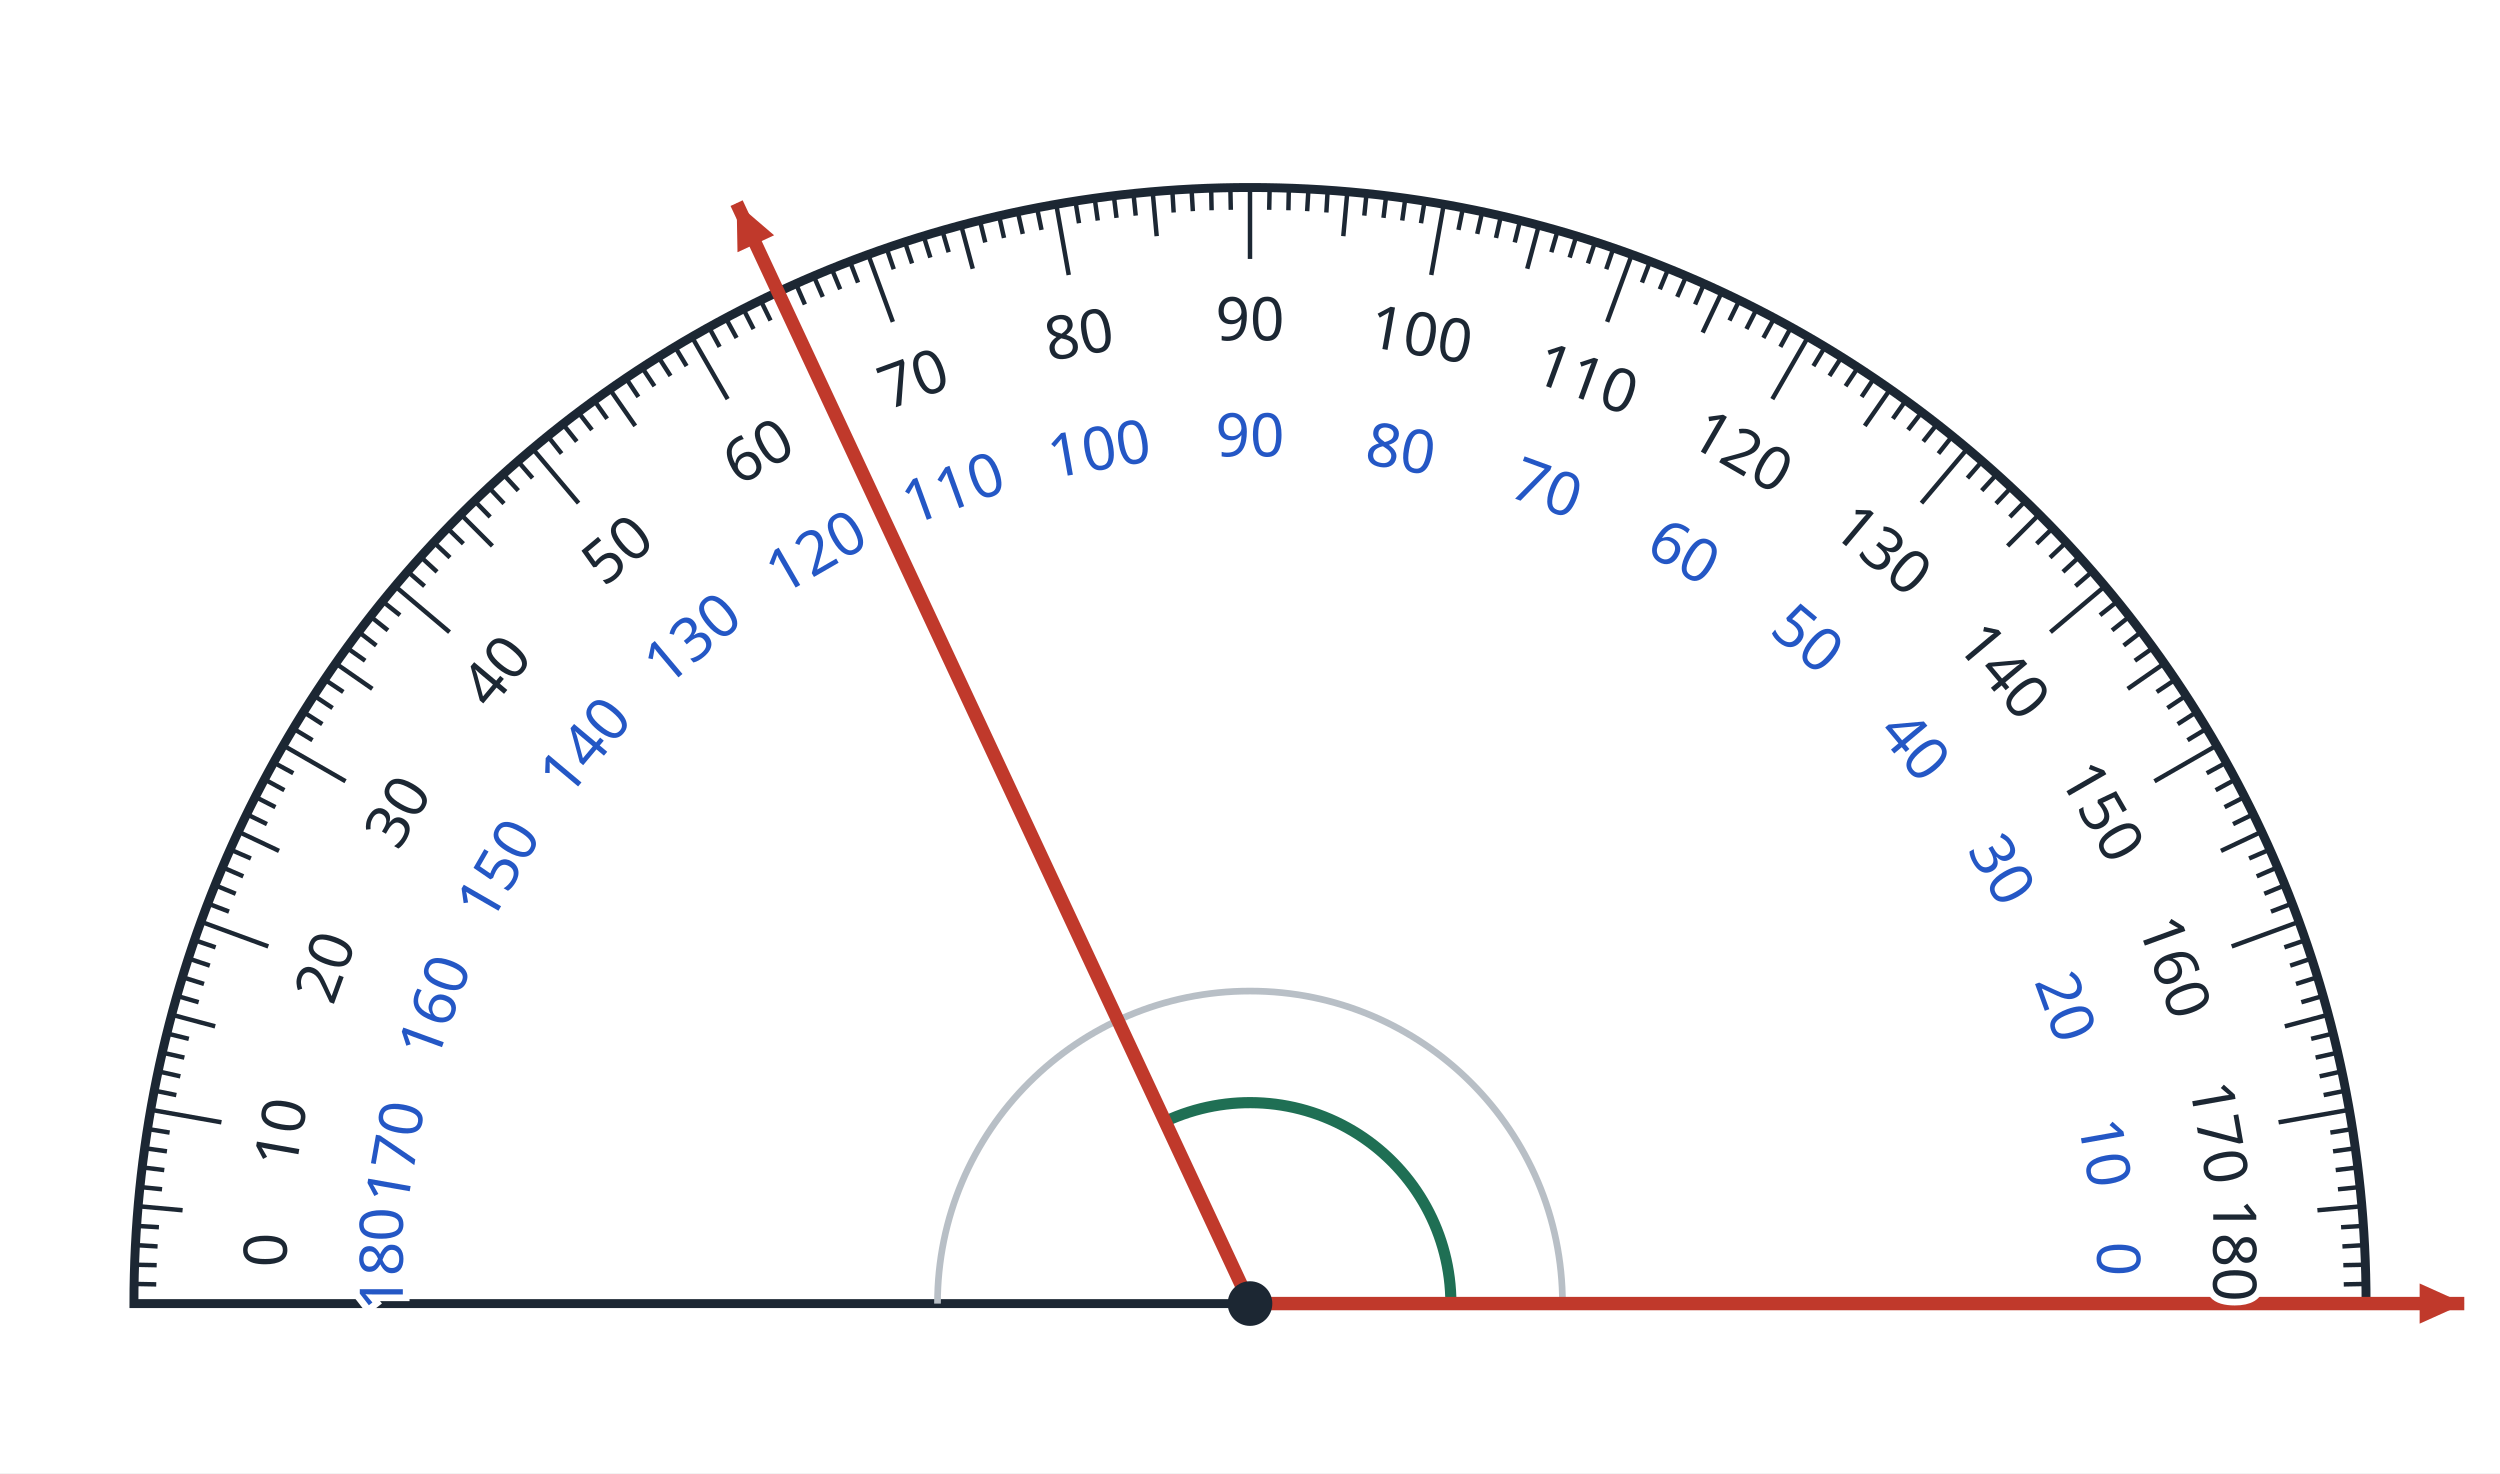
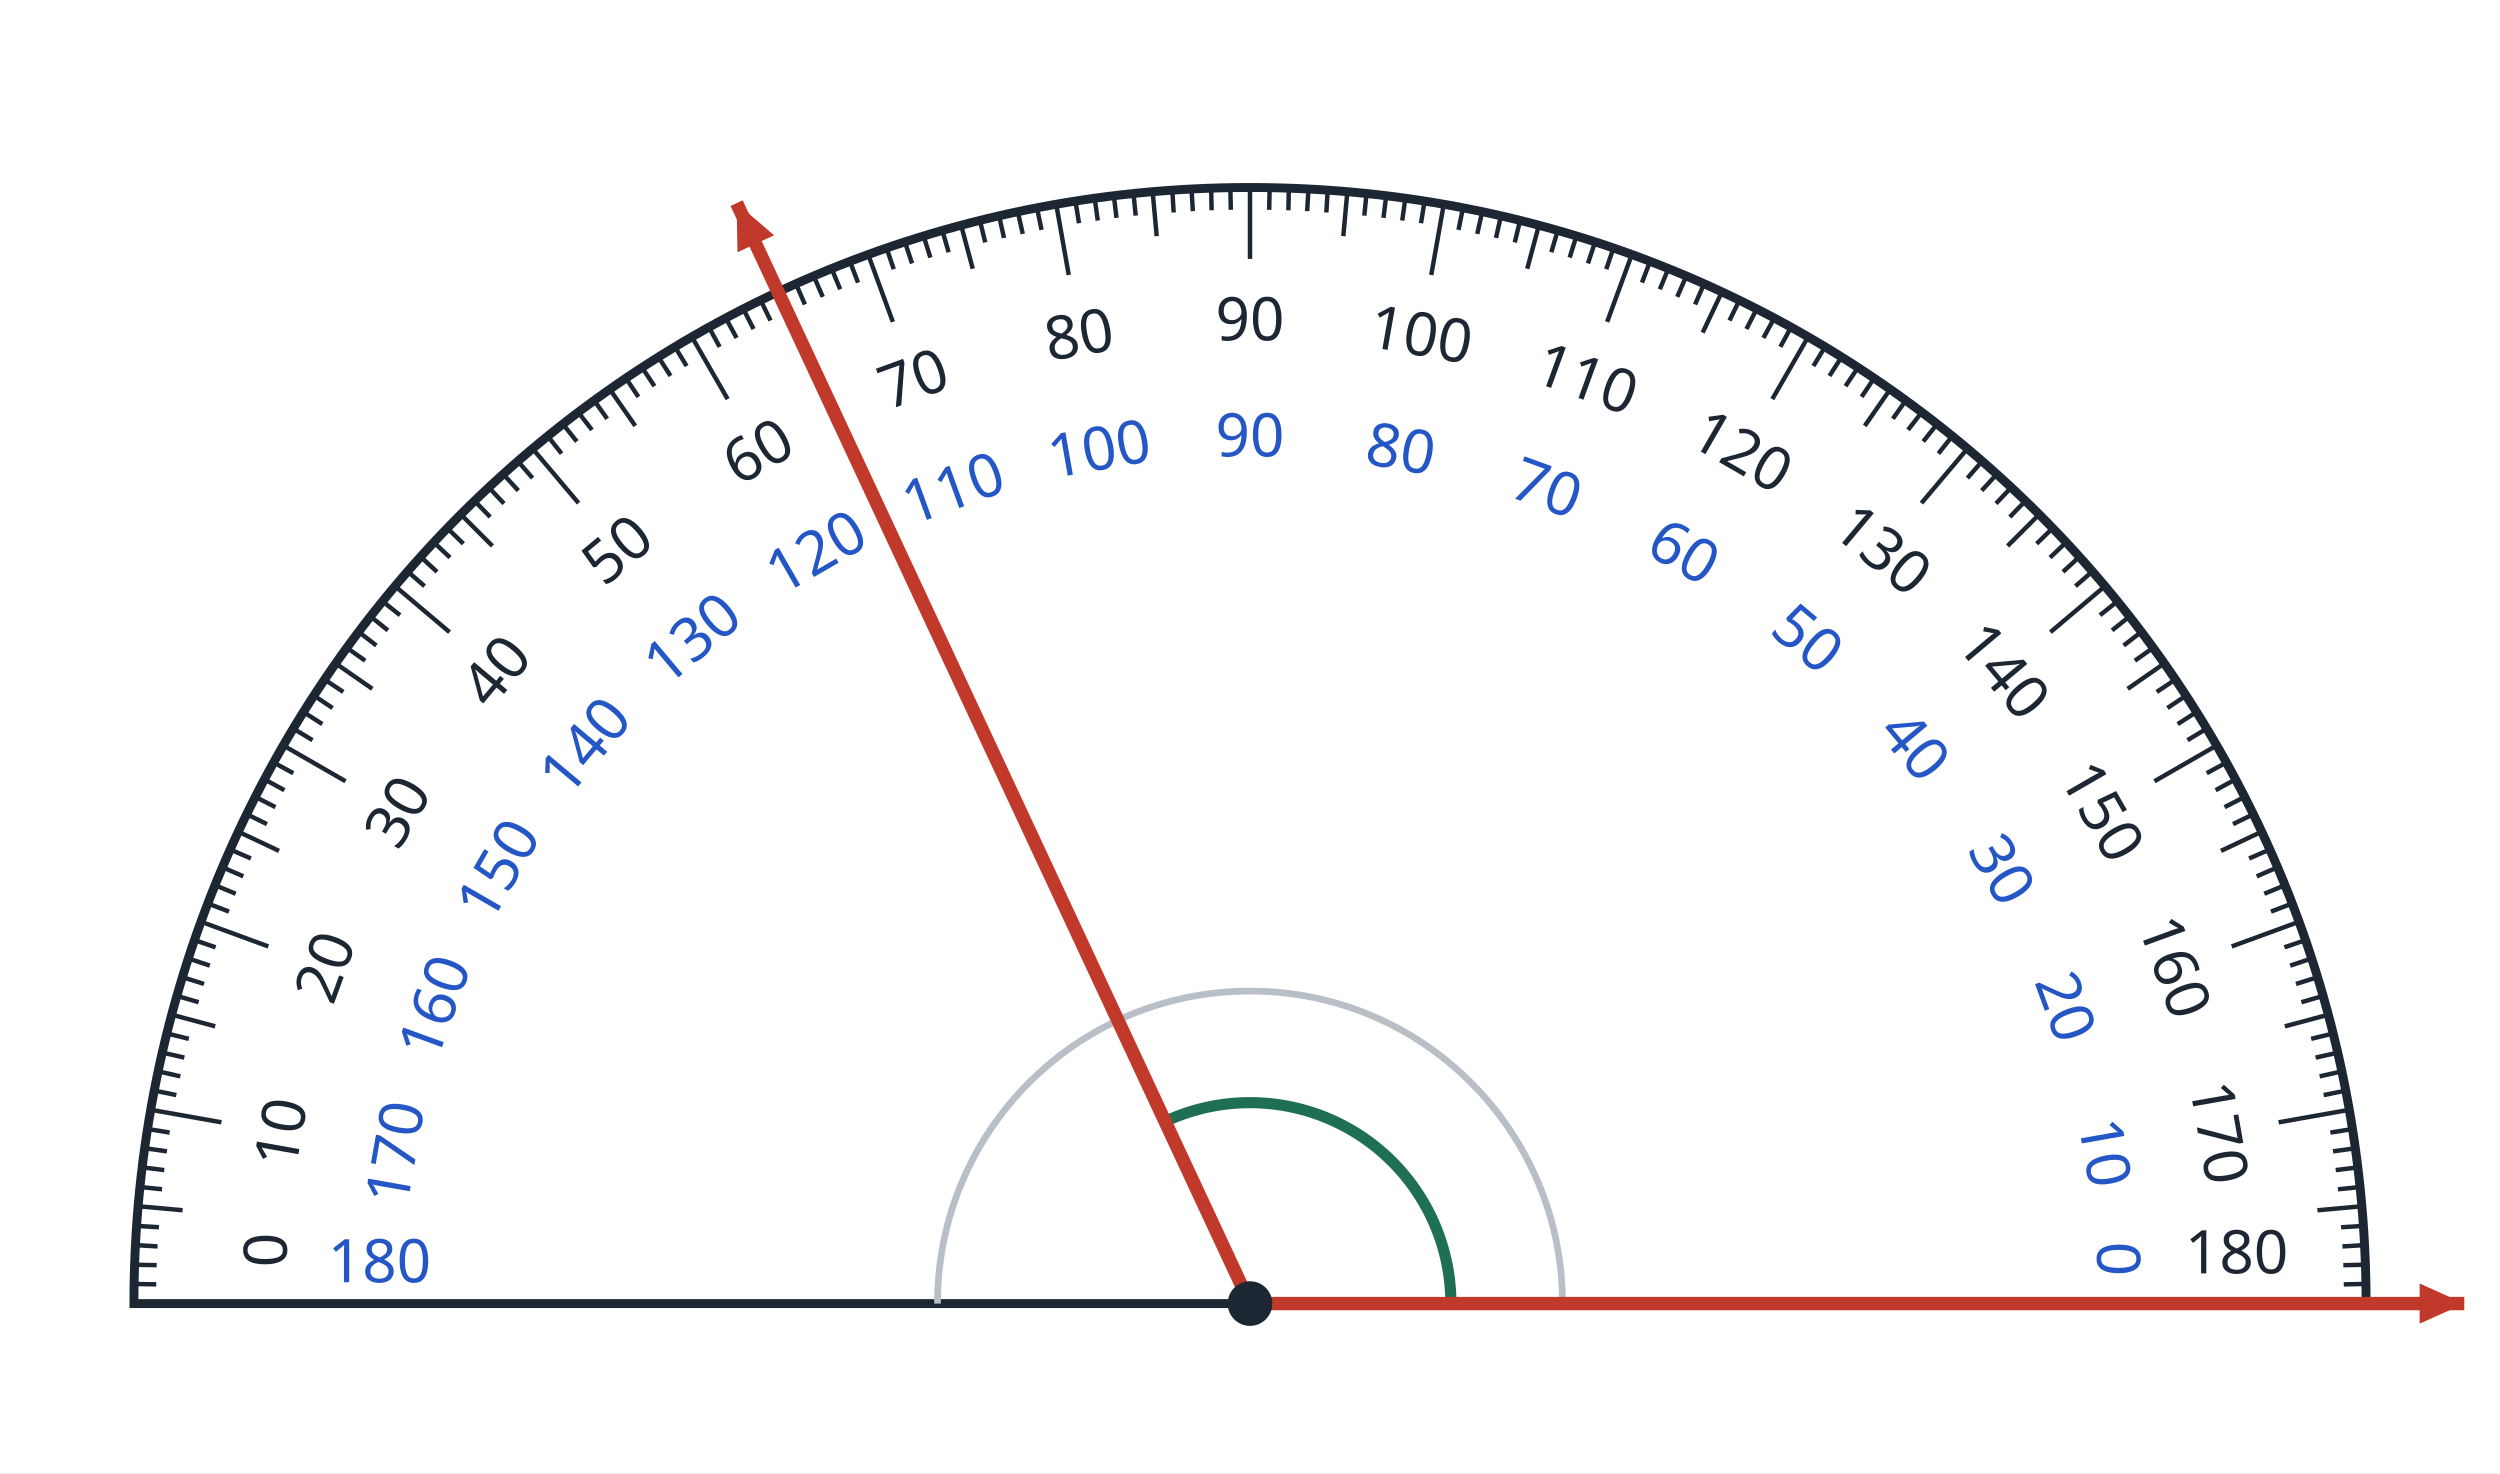
<svg xmlns="http://www.w3.org/2000/svg" viewBox="0 0 560 330" font-family="sans-serif" font-size="16">
  <rect x="0" y="0" width="560" height="330" fill="#ffffff" />
  <path d="M 30 292 A 250 250 0 0 1 530 292 Z" fill="none" stroke="#1c2733" stroke-width="2" />
  <path d="M 210 292 A 70 70 0 0 1 350 292" fill="none" stroke="#b8bfc6" stroke-width="1.5" />
  <path d="M530 292L514 292M530 287.6L525 287.7M529.8 283.3L524.9 283.4M529.7 278.9L524.7 279.2M529.4 274.6L524.4 274.9M529 270.2L519.1 271.1M528.6 265.9L523.7 266.4M528.1 261.5L523.2 262.1M527.6 257.2L522.6 257.9M526.9 252.9L522 253.7M526.2 248.6L510.4 251.4M525.4 244.3L520.5 245.3M524.5 240L519.6 241.1M523.6 235.8L518.7 236.9M522.6 231.5L517.7 232.7M521.5 227.3L511.8 229.9M520.3 223.1L515.5 224.5M519.1 218.9L514.3 220.4M517.8 214.7L513 216.3M516.4 210.6L511.7 212.2M514.9 206.5L499.9 212M513.4 202.4L508.7 204.2M511.8 198.3L507.2 200.2M510.1 194.3L505.5 196.3M508.4 190.3L503.8 192.3M506.6 186.3L497.5 190.6M504.7 182.4L500.2 184.6M502.8 178.5L498.3 180.8M500.7 174.6L496.3 177M498.7 170.8L494.3 173.2M496.5 167L482.6 175M494.3 163.2L490 165.8M492 159.5L487.8 162.2M489.7 155.8L485.5 158.6M487.3 152.2L483.1 155M484.8 148.6L476.6 154.3M482.3 145.1L478.2 148M479.7 141.5L475.7 144.6M477 138.1L473.1 141.2M474.3 134.7L470.4 137.8M471.5 131.3L459.3 141.6M468.7 128L464.9 131.3M465.8 124.7L462.1 128.1M462.8 121.5L459.2 124.9M459.8 118.3L456.2 121.8M456.8 115.2L449.7 122.3M453.7 112.2L450.2 115.8M450.5 109.2L447.1 112.8M447.3 106.2L443.9 109.9M444 103.3L440.7 107.1M440.7 100.5L430.4 112.7M437.3 97.7L434.2 101.6M433.9 95L430.8 98.9M430.5 92.3L427.4 96.3M426.9 89.7L424 93.8M423.4 87.2L417.7 95.4M419.8 84.7L417 88.9M416.2 82.3L413.4 86.5M412.5 80L409.8 84.2M408.8 77.7L406.2 82M405 75.5L397 89.4M401.2 73.3L398.8 77.7M397.4 71.3L395 75.7M393.5 69.2L391.2 73.7M389.6 67.3L387.4 71.8M385.7 65.4L381.4 74.5M381.7 63.6L379.7 68.2M377.7 61.9L375.7 66.5M373.7 60.2L371.8 64.8M369.6 58.6L367.8 63.3M365.5 57.1L360 72.1M361.4 55.6L359.8 60.3M357.3 54.2L355.7 59M353.1 52.9L351.6 57.7M348.9 51.7L347.5 56.5M344.7 50.5L342.1 60.2M340.5 49.4L339.3 54.3M336.2 48.4L335.1 53.3M332 47.5L330.9 52.4M327.7 46.6L326.7 51.5M323.4 45.8L320.6 61.6M319.1 45.1L318.3 50M314.8 44.4L314.1 49.4M310.5 43.9L309.9 48.8M306.1 43.4L305.6 48.3M301.8 43L300.9 52.9M297.4 42.6L297.1 47.6M293.1 42.3L292.8 47.3M288.7 42.2L288.6 47.1M284.4 42L284.3 47M280 42L280 58M275.6 42L275.7 47M271.3 42.2L271.4 47.1M266.9 42.3L267.2 47.3M262.6 42.6L262.9 47.6M258.2 43L259.1 52.9M253.9 43.4L254.4 48.3M249.5 43.9L250.1 48.8M245.2 44.4L245.9 49.4M240.9 45.1L241.7 50M236.6 45.8L239.4 61.6M232.3 46.6L233.3 51.5M228 47.5L229.1 52.4M223.8 48.4L224.9 53.3M219.5 49.4L220.7 54.3M215.3 50.5L217.9 60.2M211.1 51.7L212.5 56.5M206.9 52.9L208.4 57.7M202.7 54.2L204.3 59M198.6 55.6L200.2 60.3M194.5 57.1L200 72.1M190.4 58.6L192.2 63.3M186.3 60.2L188.2 64.8M182.3 61.9L184.3 66.5M178.3 63.6L180.3 68.2M174.3 65.4L178.6 74.5M170.4 67.3L172.6 71.8M166.5 69.2L168.8 73.7M162.6 71.3L165 75.7M158.8 73.3L161.2 77.7M155 75.5L163 89.4M151.2 77.7L153.8 82M147.5 80L150.2 84.2M143.8 82.3L146.6 86.5M140.2 84.7L143 88.9M136.6 87.2L142.3 95.4M133.1 89.7L136 93.8M129.5 92.3L132.6 96.3M126.1 95L129.2 98.9M122.7 97.7L125.8 101.6M119.3 100.5L129.6 112.7M116 103.3L119.3 107.1M112.7 106.2L116.1 109.9M109.5 109.2L112.9 112.8M106.3 112.2L109.8 115.8M103.2 115.2L110.3 122.3M100.2 118.3L103.8 121.8M97.2 121.5L100.8 124.9M94.2 124.7L97.9 128.1M91.3 128L95.1 131.3M88.5 131.3L100.7 141.6M85.7 134.7L89.6 137.8M83 138.1L86.9 141.2M80.3 141.5L84.3 144.6M77.7 145.1L81.8 148M75.2 148.6L83.4 154.3M72.7 152.2L76.9 155M70.3 155.8L74.5 158.6M68 159.5L72.2 162.2M65.7 163.2L70 165.8M63.5 167L77.4 175M61.3 170.8L65.7 173.2M59.3 174.6L63.7 177M57.2 178.5L61.7 180.8M55.3 182.4L59.8 184.6M53.4 186.3L62.5 190.6M51.6 190.3L56.2 192.3M49.9 194.3L54.5 196.3M48.2 198.3L52.8 200.2M46.6 202.4L51.3 204.2M45.1 206.5L60.1 212M43.6 210.6L48.3 212.2M42.2 214.7L47 216.3M40.9 218.9L45.7 220.4M39.7 223.1L44.5 224.5M38.5 227.3L48.2 229.9M37.4 231.5L42.3 232.7M36.4 235.8L41.3 236.9M35.5 240L40.4 241.1M34.6 244.3L39.5 245.3M33.8 248.6L49.6 251.4M33.1 252.9L38 253.7M32.4 257.2L37.4 257.9M31.9 261.5L36.8 262.1M31.4 265.9L36.3 266.4M31 270.2L40.9 271.1M30.6 274.6L35.6 274.9M30.3 278.9L35.3 279.2M30.2 283.3L35.1 283.4M30 287.6L35 287.7M30 292L46 292" stroke="#1c2733" stroke-width="1" />
  <path d="M 325 292 A 45 45 0 0 0 261 251.2" fill="none" stroke="#1f6f54" stroke-width="2.5" />
  <line x1="280" y1="292" x2="552" y2="292" stroke="#c0392b" stroke-width="3" />
  <polygon points="552,292 542,296.5 542,287.5" fill="#c0392b" />
  <line x1="280" y1="292" x2="165" y2="45.5" stroke="#c0392b" stroke-width="3" />
  <polygon points="165,45.5 173.4,52.7 165.2,56.5" fill="#c0392b" />
-   <text x="501" y="280" font-size="13.5" text-anchor="middle" dominant-baseline="central" fill="#1c2733" stroke="#ffffff" stroke-width="3" paint-order="stroke" transform="rotate(90 501 280)">180</text>
+   <text x="501" y="280" font-size="13.5" text-anchor="middle" dominant-baseline="central" fill="#1c2733" stroke="#ffffff" stroke-width="3" paint-order="stroke">180</text>
  <text x="475" y="282" font-size="13.5" text-anchor="middle" dominant-baseline="central" fill="#2457c5" stroke="#ffffff" stroke-width="3" paint-order="stroke" transform="rotate(90 475 282)">0</text>
  <text x="497.6" y="253.6" font-size="13.5" text-anchor="middle" dominant-baseline="central" fill="#1c2733" stroke="#ffffff" stroke-width="3" paint-order="stroke" transform="rotate(80 497.6 253.6)">170</text>
  <text x="472" y="258.1" font-size="13.5" text-anchor="middle" dominant-baseline="central" fill="#2457c5" stroke="#ffffff" stroke-width="3" paint-order="stroke" transform="rotate(80 472 258.1)">10</text>
  <text x="487.7" y="216.4" font-size="13.5" text-anchor="middle" dominant-baseline="central" fill="#1c2733" stroke="#ffffff" stroke-width="3" paint-order="stroke" transform="rotate(70 487.7 216.4)">160</text>
  <text x="463.2" y="225.3" font-size="13.5" text-anchor="middle" dominant-baseline="central" fill="#2457c5" stroke="#ffffff" stroke-width="3" paint-order="stroke" transform="rotate(70 463.2 225.3)">20</text>
  <text x="471.4" y="181.5" font-size="13.5" text-anchor="middle" dominant-baseline="central" fill="#1c2733" stroke="#ffffff" stroke-width="3" paint-order="stroke" transform="rotate(60 471.4 181.5)">150</text>
  <text x="448.9" y="194.5" font-size="13.5" text-anchor="middle" dominant-baseline="central" fill="#2457c5" stroke="#ffffff" stroke-width="3" paint-order="stroke" transform="rotate(60 448.9 194.5)">30</text>
  <text x="449.3" y="149.9" font-size="13.5" text-anchor="middle" dominant-baseline="central" fill="#1c2733" stroke="#ffffff" stroke-width="3" paint-order="stroke" transform="rotate(50 449.3 149.9)">140</text>
  <text x="429.4" y="166.7" font-size="13.5" text-anchor="middle" dominant-baseline="central" fill="#2457c5" stroke="#ffffff" stroke-width="3" paint-order="stroke" transform="rotate(50 429.4 166.7)">40</text>
  <text x="422.1" y="122.7" font-size="13.5" text-anchor="middle" dominant-baseline="central" fill="#1c2733" stroke="#ffffff" stroke-width="3" paint-order="stroke" transform="rotate(40 422.1 122.7)">130</text>
  <text x="405.3" y="142.6" font-size="13.5" text-anchor="middle" dominant-baseline="central" fill="#2457c5" stroke="#ffffff" stroke-width="3" paint-order="stroke" transform="rotate(40 405.3 142.6)">50</text>
  <text x="390.5" y="100.6" font-size="13.5" text-anchor="middle" dominant-baseline="central" fill="#1c2733" stroke="#ffffff" stroke-width="3" paint-order="stroke" transform="rotate(30 390.5 100.6)">120</text>
  <text x="377.5" y="123.1" font-size="13.5" text-anchor="middle" dominant-baseline="central" fill="#2457c5" stroke="#ffffff" stroke-width="3" paint-order="stroke" transform="rotate(30 377.5 123.1)">60</text>
  <text x="355.6" y="84.3" font-size="13.5" text-anchor="middle" dominant-baseline="central" fill="#1c2733" stroke="#ffffff" stroke-width="3" paint-order="stroke" transform="rotate(20 355.6 84.3)">110</text>
  <text x="346.7" y="108.8" font-size="13.5" text-anchor="middle" dominant-baseline="central" fill="#2457c5" stroke="#ffffff" stroke-width="3" paint-order="stroke" transform="rotate(20 346.7 108.8)">70</text>
  <text x="318.4" y="74.4" font-size="13.5" text-anchor="middle" dominant-baseline="central" fill="#1c2733" stroke="#ffffff" stroke-width="3" paint-order="stroke" transform="rotate(10 318.4 74.4)">100</text>
  <text x="313.9" y="100" font-size="13.5" text-anchor="middle" dominant-baseline="central" fill="#2457c5" stroke="#ffffff" stroke-width="3" paint-order="stroke" transform="rotate(10 313.9 100)">80</text>
  <text x="280" y="71" font-size="13.5" text-anchor="middle" dominant-baseline="central" fill="#1c2733" stroke="#ffffff" stroke-width="3" paint-order="stroke" transform="rotate(0 280 71)">90</text>
  <text x="280" y="97" font-size="13.5" text-anchor="middle" dominant-baseline="central" fill="#2457c5" stroke="#ffffff" stroke-width="3" paint-order="stroke" transform="rotate(0 280 97)">90</text>
  <text x="241.6" y="74.4" font-size="13.5" text-anchor="middle" dominant-baseline="central" fill="#1c2733" stroke="#ffffff" stroke-width="3" paint-order="stroke" transform="rotate(-10 241.6 74.4)">80</text>
  <text x="246.1" y="100" font-size="13.5" text-anchor="middle" dominant-baseline="central" fill="#2457c5" stroke="#ffffff" stroke-width="3" paint-order="stroke" transform="rotate(-10 246.1 100)">100</text>
  <text x="204.4" y="84.3" font-size="13.5" text-anchor="middle" dominant-baseline="central" fill="#1c2733" stroke="#ffffff" stroke-width="3" paint-order="stroke" transform="rotate(-20 204.4 84.3)">70</text>
  <text x="213.3" y="108.8" font-size="13.5" text-anchor="middle" dominant-baseline="central" fill="#2457c5" stroke="#ffffff" stroke-width="3" paint-order="stroke" transform="rotate(-20 213.3 108.8)">110</text>
  <text x="169.5" y="100.6" font-size="13.5" text-anchor="middle" dominant-baseline="central" fill="#1c2733" stroke="#ffffff" stroke-width="3" paint-order="stroke" transform="rotate(-30 169.5 100.6)">60</text>
  <text x="182.5" y="123.1" font-size="13.5" text-anchor="middle" dominant-baseline="central" fill="#2457c5" stroke="#ffffff" stroke-width="3" paint-order="stroke" transform="rotate(-30 182.5 123.1)">120</text>
  <text x="137.9" y="122.7" font-size="13.5" text-anchor="middle" dominant-baseline="central" fill="#1c2733" stroke="#ffffff" stroke-width="3" paint-order="stroke" transform="rotate(-40 137.9 122.7)">50</text>
  <text x="154.7" y="142.6" font-size="13.5" text-anchor="middle" dominant-baseline="central" fill="#2457c5" stroke="#ffffff" stroke-width="3" paint-order="stroke" transform="rotate(-40 154.7 142.6)">130</text>
  <text x="110.7" y="149.9" font-size="13.5" text-anchor="middle" dominant-baseline="central" fill="#1c2733" stroke="#ffffff" stroke-width="3" paint-order="stroke" transform="rotate(-50 110.7 149.9)">40</text>
  <text x="130.6" y="166.7" font-size="13.5" text-anchor="middle" dominant-baseline="central" fill="#2457c5" stroke="#ffffff" stroke-width="3" paint-order="stroke" transform="rotate(-50 130.6 166.7)">140</text>
  <text x="88.6" y="181.5" font-size="13.5" text-anchor="middle" dominant-baseline="central" fill="#1c2733" stroke="#ffffff" stroke-width="3" paint-order="stroke" transform="rotate(-60 88.6 181.5)">30</text>
  <text x="111.1" y="194.5" font-size="13.5" text-anchor="middle" dominant-baseline="central" fill="#2457c5" stroke="#ffffff" stroke-width="3" paint-order="stroke" transform="rotate(-60 111.1 194.5)">150</text>
  <text x="72.3" y="216.4" font-size="13.5" text-anchor="middle" dominant-baseline="central" fill="#1c2733" stroke="#ffffff" stroke-width="3" paint-order="stroke" transform="rotate(-70 72.3 216.4)">20</text>
  <text x="96.8" y="225.3" font-size="13.5" text-anchor="middle" dominant-baseline="central" fill="#2457c5" stroke="#ffffff" stroke-width="3" paint-order="stroke" transform="rotate(-70 96.8 225.3)">160</text>
  <text x="62.4" y="253.6" font-size="13.5" text-anchor="middle" dominant-baseline="central" fill="#1c2733" stroke="#ffffff" stroke-width="3" paint-order="stroke" transform="rotate(-80 62.4 253.6)">10</text>
  <text x="88" y="258.1" font-size="13.5" text-anchor="middle" dominant-baseline="central" fill="#2457c5" stroke="#ffffff" stroke-width="3" paint-order="stroke" transform="rotate(-80 88 258.1)">170</text>
  <text x="59" y="280" font-size="13.5" text-anchor="middle" dominant-baseline="central" fill="#1c2733" stroke="#ffffff" stroke-width="3" paint-order="stroke" transform="rotate(-90 59 280)">0</text>
-   <text x="85" y="282" font-size="13.5" text-anchor="middle" dominant-baseline="central" fill="#2457c5" stroke="#ffffff" stroke-width="3" paint-order="stroke" transform="rotate(-90 85 282)">180</text>
+   <text x="85" y="282" font-size="13.5" text-anchor="middle" dominant-baseline="central" fill="#2457c5" stroke="#ffffff" stroke-width="3" paint-order="stroke">180</text>
  <circle cx="280" cy="292" r="5" fill="#1c2733" />
</svg>
